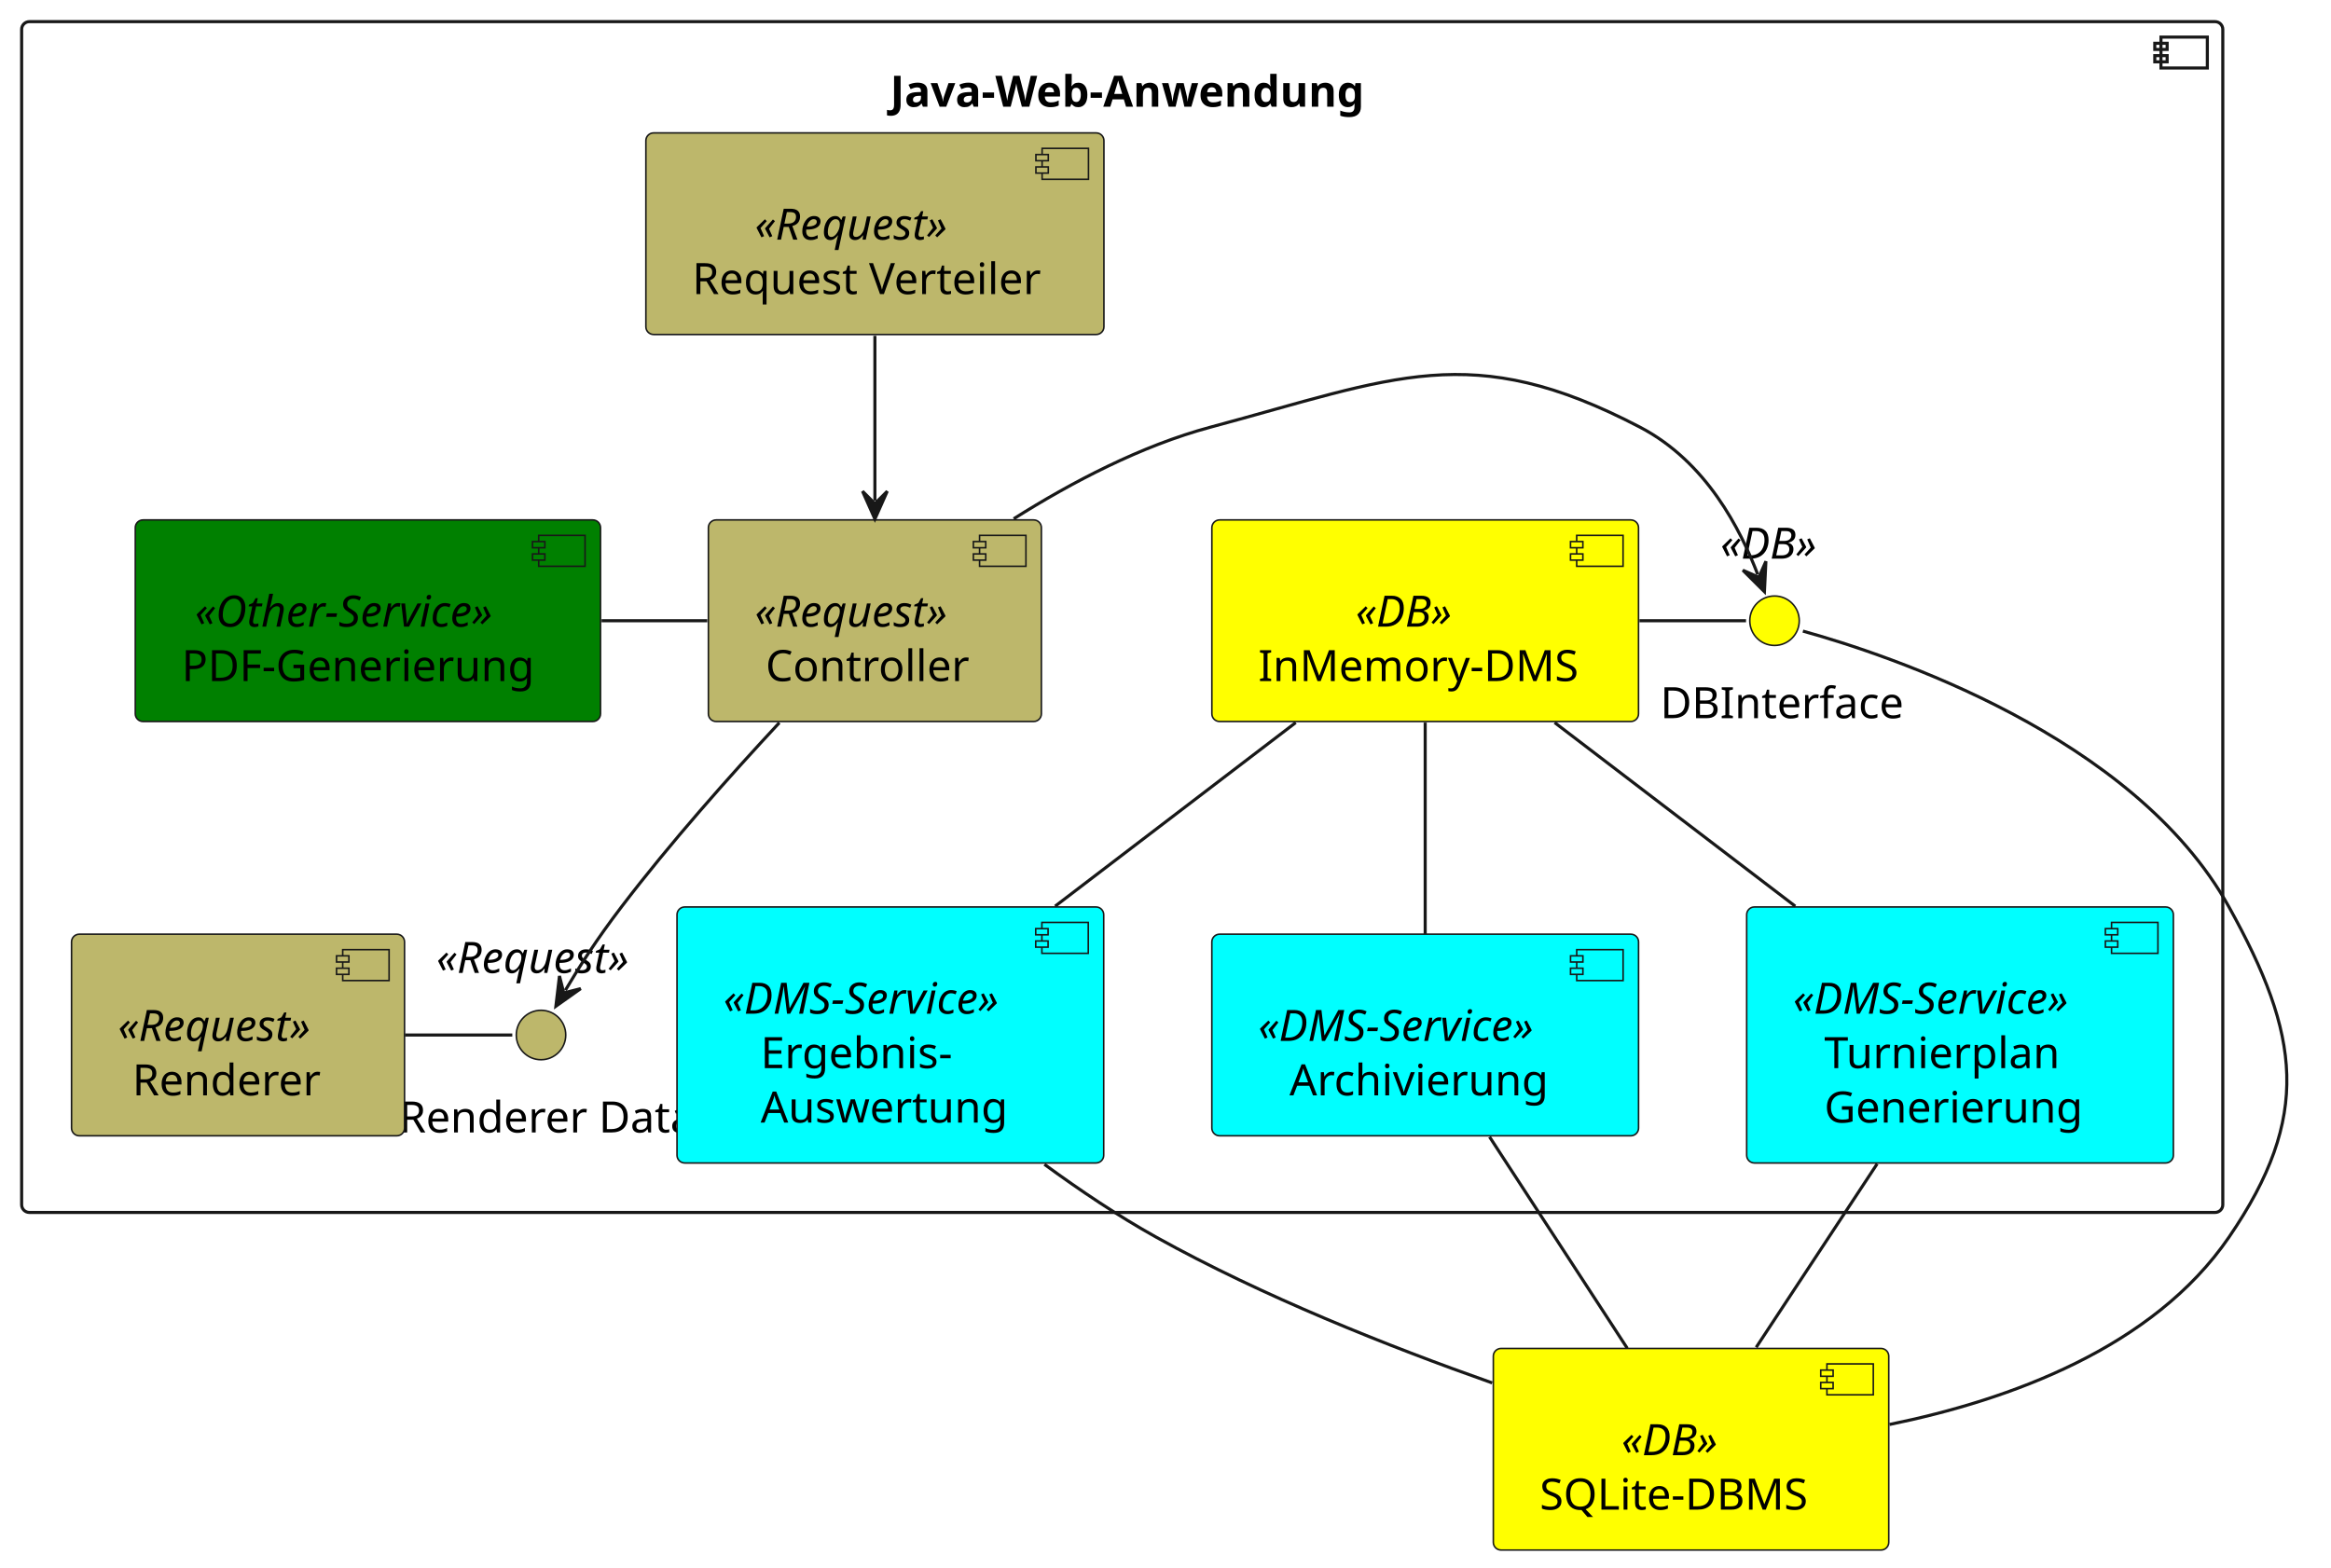
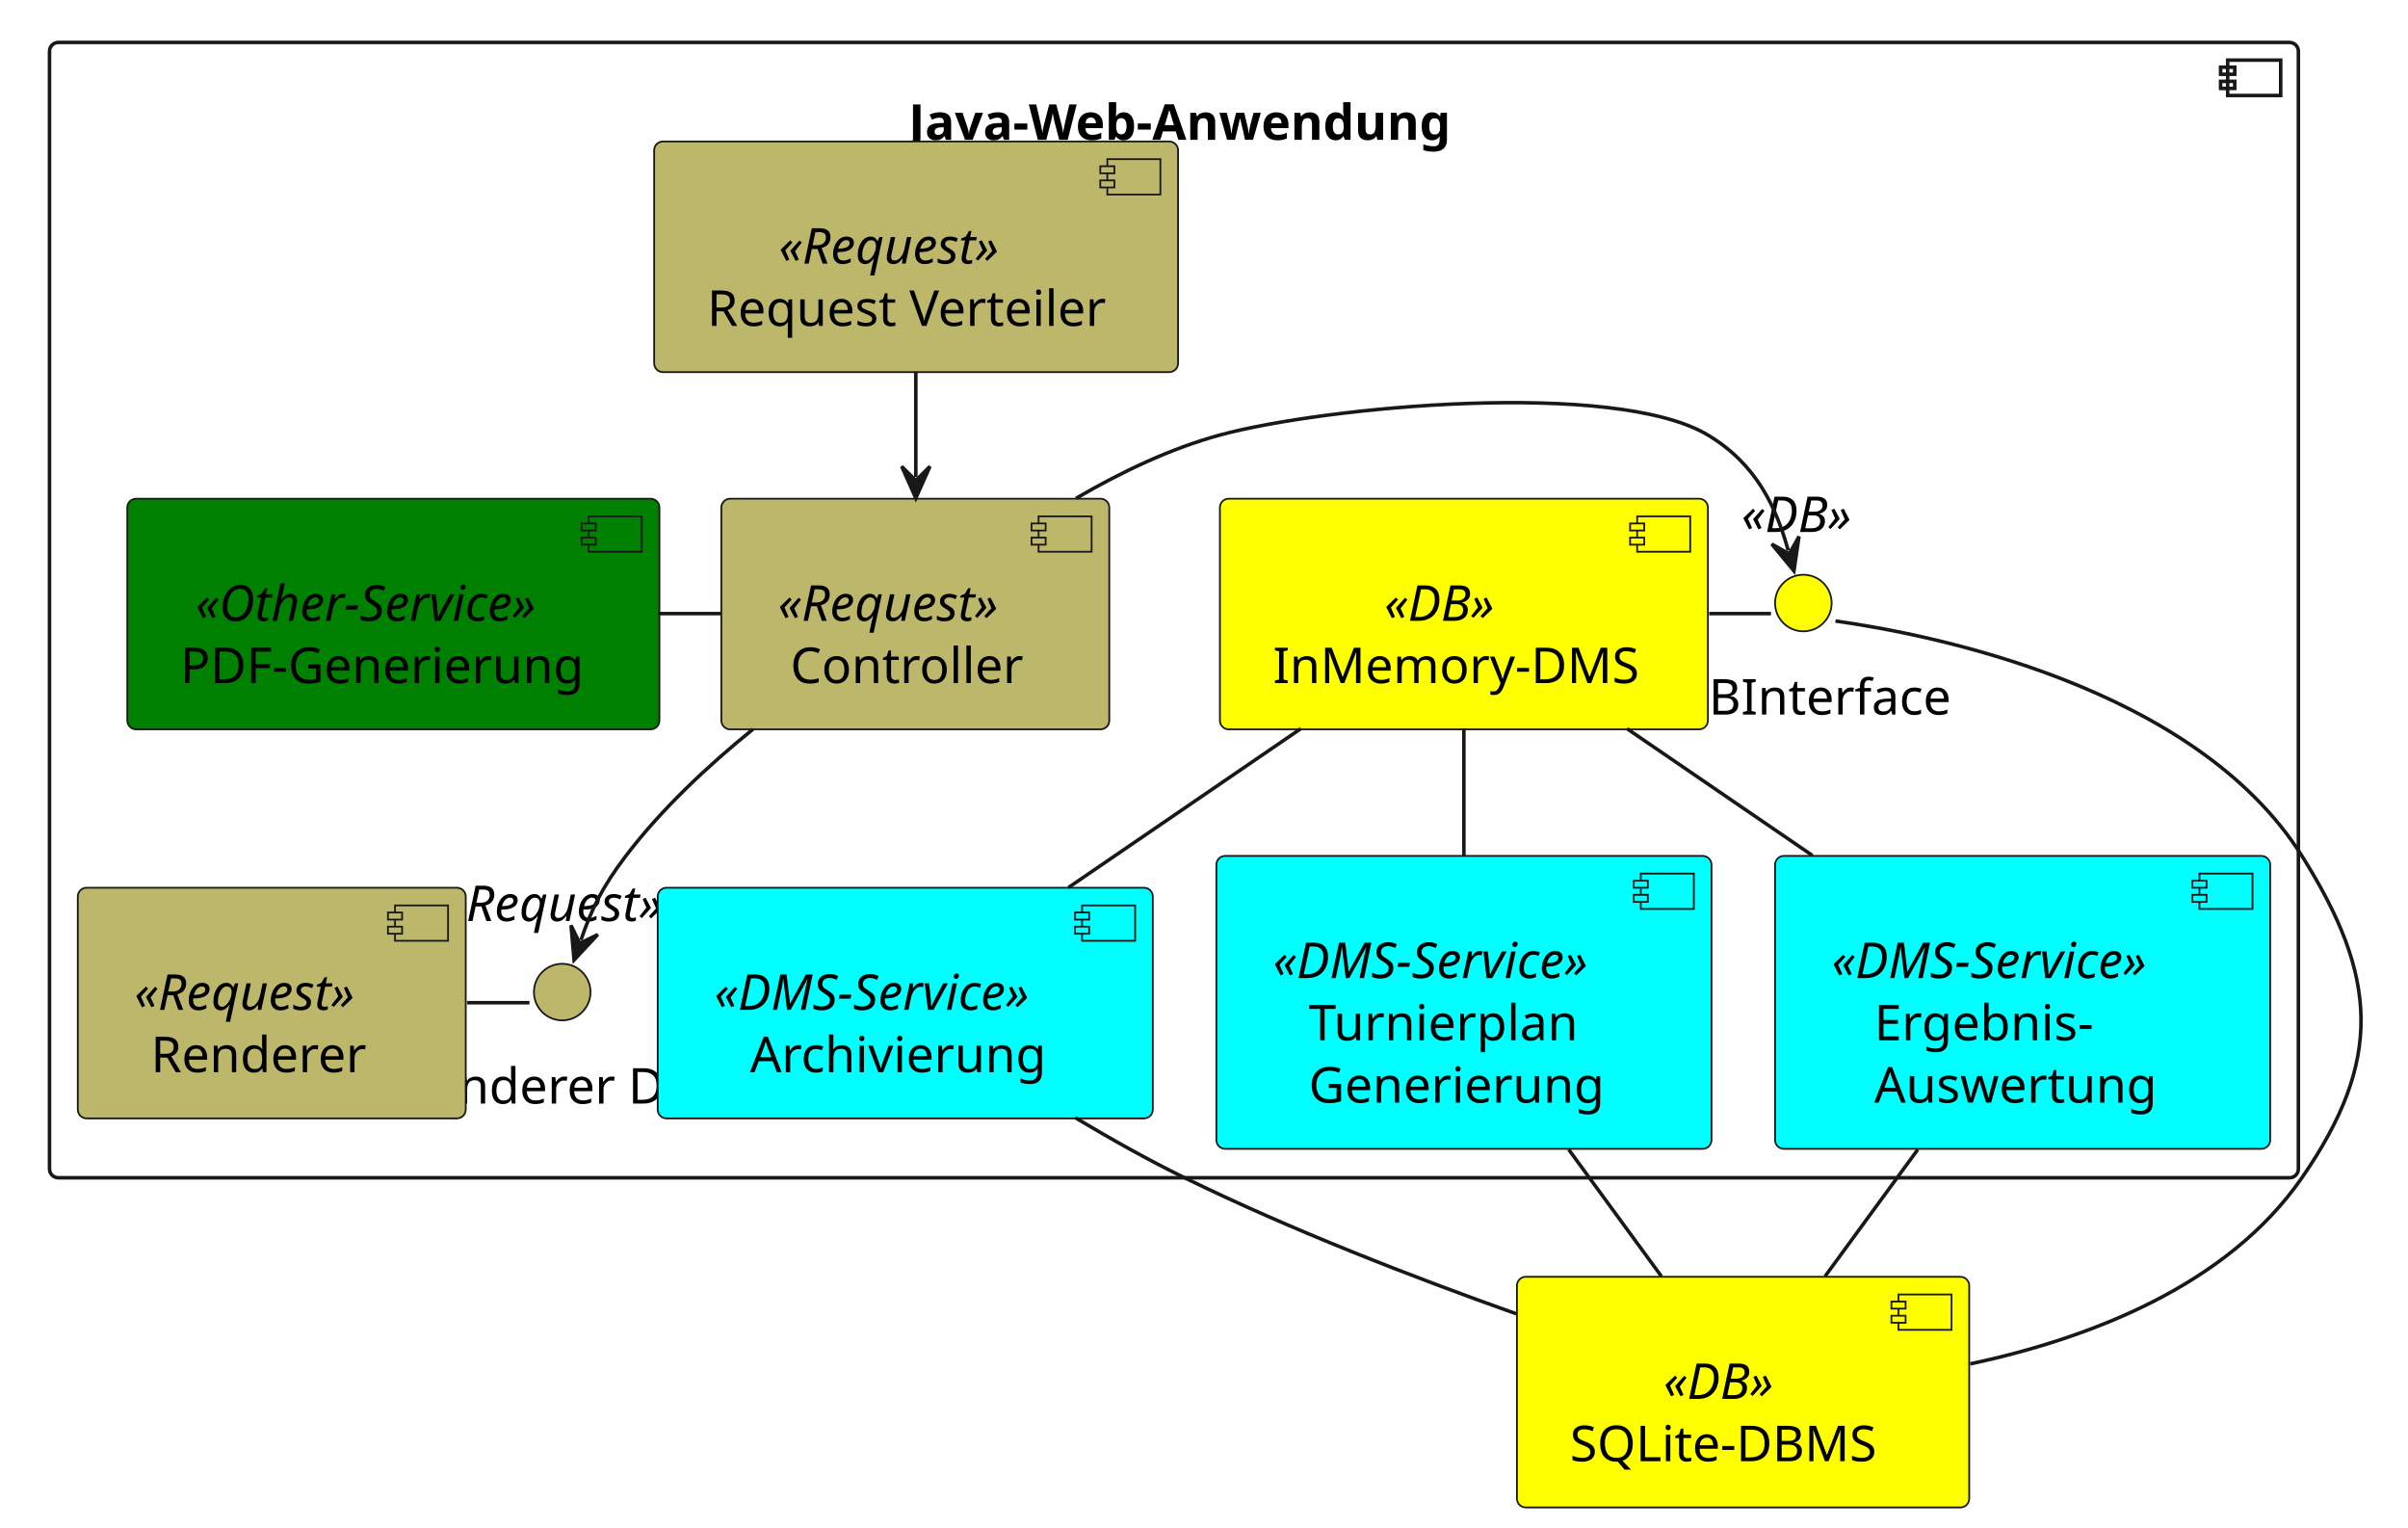
- <svg xmlns="http://www.w3.org/2000/svg" contentStyleType="text/css" height="507px" preserveAspectRatio="none" style="width:754px;height:507px;background:#FFFFFF;" version="1.1" viewBox="0 0 754 507" width="754px" zoomAndPan="magnify">
+ <svg xmlns="http://www.w3.org/2000/svg" contentStyleType="text/css" data-diagram-type="DESCRIPTION" height="432px" preserveAspectRatio="none" style="width:681px;height:432px;background:#FFFFFF;" version="1.1" viewBox="0 0 681 432" width="681px" zoomAndPan="magnify">
  <defs />
  <g>
-     <g id="cluster_Java-Web-Anwendung">
-       <rect fill="none" height="385.26" rx="2.5" ry="2.5" style="stroke:#181818;stroke-width:1;" width="712" x="7" y="7" />
-       <rect fill="none" height="10" style="stroke:#181818;stroke-width:1;" width="15" x="699" y="12" />
-       <rect fill="none" height="2" style="stroke:#181818;stroke-width:1;" width="4" x="697" y="14" />
-       <rect fill="none" height="2" style="stroke:#181818;stroke-width:1;" width="4" x="697" y="18" />
-       <text fill="#000000" font-family="sans-serif" font-size="14" font-weight="bold" lengthAdjust="spacing" textLength="150.117" x="287.941" y="34.533">Java-Web-Anwendung</text>
+     <g class="cluster" data-entity="Java-Web-Anwendung" data-source-line="14" data-uid="ent0002" id="cluster_Java-Web-Anwendung">
+       <rect fill="none" height="321" rx="2.5" ry="2.5" style="stroke:#181818;stroke-width:1;" width="636" x="14" y="12" />
+       <rect fill="none" height="10" style="stroke:#181818;stroke-width:1;" width="15" x="630" y="17" />
+       <rect fill="none" height="2" style="stroke:#181818;stroke-width:1;" width="4" x="628" y="19" />
+       <rect fill="none" height="2" style="stroke:#181818;stroke-width:1;" width="4" x="628" y="23" />
+       <text fill="#000000" font-family="sans-serif" font-size="14" font-weight="bold" lengthAdjust="spacing" textLength="150.117" x="256.941" y="39.533">Java-Web-Anwendung</text>
    </g>
-     <g id="elem_RD">
-       <ellipse cx="175" cy="334.85" fill="#BDB76B" rx="8" ry="8" style="stroke:#181818;stroke-width:0.5;" />
-       <text fill="#000000" font-family="sans-serif" font-size="14" lengthAdjust="spacing" textLength="91.827" x="129.086" y="366.383">Renderer Data</text>
-       <text fill="#000000" font-family="sans-serif" font-size="14" font-style="italic" lengthAdjust="spacing" textLength="67.717" x="141.142" y="314.774">«Request»</text>
+     <g class="entity" data-entity="SQ" data-source-line="39" data-uid="ent0022" id="entity_SQ">
+       <rect fill="#FFFF00" height="65.219" rx="2.5" ry="2.5" style="stroke:#181818;stroke-width:0.5;" width="127.91" x="429" y="361" />
+       <rect fill="#FFFF00" height="10" style="stroke:#181818;stroke-width:0.5;" width="15" x="536.91" y="366" />
+       <rect fill="#FFFF00" height="2" style="stroke:#181818;stroke-width:0.5;" width="4" x="534.91" y="368" />
+       <rect fill="#FFFF00" height="2" style="stroke:#181818;stroke-width:0.5;" width="4" x="534.91" y="372" />
+       <text fill="#000000" font-family="sans-serif" font-size="14" font-style="italic" lengthAdjust="spacing" textLength="35.02" x="470.445" y="395.533">«DB»</text>
+       <text fill="#000000" font-family="sans-serif" font-size="14" lengthAdjust="spacing" textLength="87.91" x="444" y="413.143">SQLite-DBMS</text>
    </g>
-     <g id="elem_DB">
-       <ellipse cx="574" cy="200.82" fill="#FFFF00" rx="8" ry="8" style="stroke:#181818;stroke-width:0.5;" />
-       <text fill="#000000" font-family="sans-serif" font-size="14" lengthAdjust="spacing" textLength="73.924" x="537.038" y="232.353">DBInterface</text>
-       <text fill="#000000" font-family="sans-serif" font-size="14" font-style="italic" lengthAdjust="spacing" textLength="35.02" x="556.49" y="180.744">«DB»</text>
+     <g class="entity" data-entity="RD" data-source-line="16" data-uid="ent0003" id="entity_RD">
+       <ellipse cx="159" cy="280.5" fill="#BDB76B" rx="8" ry="8" style="stroke:#181818;stroke-width:0.5;" />
+       <text fill="#000000" font-family="sans-serif" font-size="14" lengthAdjust="spacing" textLength="91.827" x="113.086" y="312.033">Renderer Data</text>
+       <text fill="#000000" font-family="sans-serif" font-size="14" font-style="italic" lengthAdjust="spacing" textLength="67.717" x="125.142" y="260.424">«Request»</text>
    </g>
-     <g id="elem_Rv">
-       <rect fill="#BDB76B" height="65.219" rx="2.5" ry="2.5" style="stroke:#181818;stroke-width:0.5;" width="148.165" x="208.92" y="43" />
-       <rect fill="#BDB76B" height="10" style="stroke:#181818;stroke-width:0.5;" width="15" x="337.085" y="48" />
-       <rect fill="#BDB76B" height="2" style="stroke:#181818;stroke-width:0.5;" width="4" x="335.085" y="50" />
-       <rect fill="#BDB76B" height="2" style="stroke:#181818;stroke-width:0.5;" width="4" x="335.085" y="54" />
-       <text fill="#000000" font-family="sans-serif" font-size="14" font-style="italic" lengthAdjust="spacing" textLength="67.717" x="244.144" y="77.533">«Request»</text>
-       <text fill="#000000" font-family="sans-serif" font-size="14" lengthAdjust="spacing" textLength="108.165" x="223.92" y="95.143">Request Verteiler</text>
+     <g class="entity" data-entity="DB" data-source-line="17" data-uid="ent0004" id="entity_DB">
+       <ellipse cx="510" cy="170.5" fill="#FFFF00" rx="8" ry="8" style="stroke:#181818;stroke-width:0.5;" />
+       <text fill="#000000" font-family="sans-serif" font-size="14" lengthAdjust="spacing" textLength="73.924" x="473.038" y="202.033">DBInterface</text>
+       <text fill="#000000" font-family="sans-serif" font-size="14" font-style="italic" lengthAdjust="spacing" textLength="35.02" x="492.49" y="150.424">«DB»</text>
    </g>
-     <g id="elem_Ctrl">
-       <rect fill="#BDB76B" height="65.219" rx="2.5" ry="2.5" style="stroke:#181818;stroke-width:0.5;" width="107.717" x="229.14" y="168.21" />
-       <rect fill="#BDB76B" height="10" style="stroke:#181818;stroke-width:0.5;" width="15" x="316.857" y="173.21" />
-       <rect fill="#BDB76B" height="2" style="stroke:#181818;stroke-width:0.5;" width="4" x="314.857" y="175.21" />
-       <rect fill="#BDB76B" height="2" style="stroke:#181818;stroke-width:0.5;" width="4" x="314.857" y="179.21" />
-       <text fill="#000000" font-family="sans-serif" font-size="14" font-style="italic" lengthAdjust="spacing" textLength="67.717" x="244.14" y="202.743">«Request»</text>
-       <text fill="#000000" font-family="sans-serif" font-size="14" lengthAdjust="spacing" textLength="60.69" x="247.654" y="220.353">Controller</text>
+     <g class="entity" data-entity="Rv" data-source-line="19" data-uid="ent0005" id="entity_Rv">
+       <rect fill="#BDB76B" height="65.219" rx="2.5" ry="2.5" style="stroke:#181818;stroke-width:0.5;" width="148.165" x="185" y="40" />
+       <rect fill="#BDB76B" height="10" style="stroke:#181818;stroke-width:0.5;" width="15" x="313.165" y="45" />
+       <rect fill="#BDB76B" height="2" style="stroke:#181818;stroke-width:0.5;" width="4" x="311.165" y="47" />
+       <rect fill="#BDB76B" height="2" style="stroke:#181818;stroke-width:0.5;" width="4" x="311.165" y="51" />
+       <text fill="#000000" font-family="sans-serif" font-size="14" font-style="italic" lengthAdjust="spacing" textLength="67.717" x="220.224" y="74.533">«Request»</text>
+       <text fill="#000000" font-family="sans-serif" font-size="14" lengthAdjust="spacing" textLength="108.165" x="200" y="92.143">Request Verteiler</text>
    </g>
-     <g id="elem_IM">
-       <rect fill="#FFFF00" height="65.219" rx="2.5" ry="2.5" style="stroke:#181818;stroke-width:0.5;" width="138.007" x="392" y="168.21" />
-       <rect fill="#FFFF00" height="10" style="stroke:#181818;stroke-width:0.5;" width="15" x="510.007" y="173.21" />
-       <rect fill="#FFFF00" height="2" style="stroke:#181818;stroke-width:0.5;" width="4" x="508.007" y="175.21" />
-       <rect fill="#FFFF00" height="2" style="stroke:#181818;stroke-width:0.5;" width="4" x="508.007" y="179.21" />
-       <text fill="#000000" font-family="sans-serif" font-size="14" font-style="italic" lengthAdjust="spacing" textLength="35.02" x="438.493" y="202.743">«DB»</text>
-       <text fill="#000000" font-family="sans-serif" font-size="14" lengthAdjust="spacing" textLength="98.007" x="407" y="220.353">InMemory-DMS</text>
+     <g class="entity" data-entity="Ctrl" data-source-line="20" data-uid="ent0006" id="entity_Ctrl">
+       <rect fill="#BDB76B" height="65.219" rx="2.5" ry="2.5" style="stroke:#181818;stroke-width:0.5;" width="109.717" x="204" y="141" />
+       <rect fill="#BDB76B" height="10" style="stroke:#181818;stroke-width:0.5;" width="15" x="293.717" y="146" />
+       <rect fill="#BDB76B" height="2" style="stroke:#181818;stroke-width:0.5;" width="4" x="291.717" y="148" />
+       <rect fill="#BDB76B" height="2" style="stroke:#181818;stroke-width:0.5;" width="4" x="291.717" y="152" />
+       <text fill="#000000" font-family="sans-serif" font-size="14" font-style="italic" lengthAdjust="spacing" textLength="67.717" x="220" y="175.533">«Request»</text>
+       <text fill="#000000" font-family="sans-serif" font-size="14" lengthAdjust="spacing" textLength="60.69" x="223.514" y="193.143">Controller</text>
    </g>
-     <g id="elem_Renderer">
-       <rect fill="#BDB76B" height="65.219" rx="2.5" ry="2.5" style="stroke:#181818;stroke-width:0.5;" width="107.717" x="23.14" y="302.24" />
-       <rect fill="#BDB76B" height="10" style="stroke:#181818;stroke-width:0.5;" width="15" x="110.857" y="307.24" />
-       <rect fill="#BDB76B" height="2" style="stroke:#181818;stroke-width:0.5;" width="4" x="108.857" y="309.24" />
-       <rect fill="#BDB76B" height="2" style="stroke:#181818;stroke-width:0.5;" width="4" x="108.857" y="313.24" />
-       <text fill="#000000" font-family="sans-serif" font-size="14" font-style="italic" lengthAdjust="spacing" textLength="67.717" x="38.14" y="336.773">«Request»</text>
-       <text fill="#000000" font-family="sans-serif" font-size="14" lengthAdjust="spacing" textLength="58.365" x="42.816" y="354.383">Renderer</text>
+     <g class="entity" data-entity="IM" data-source-line="21" data-uid="ent0007" id="entity_IM">
+       <rect fill="#FFFF00" height="65.219" rx="2.5" ry="2.5" style="stroke:#181818;stroke-width:0.5;" width="138.007" x="345" y="141" />
+       <rect fill="#FFFF00" height="10" style="stroke:#181818;stroke-width:0.5;" width="15" x="463.007" y="146" />
+       <rect fill="#FFFF00" height="2" style="stroke:#181818;stroke-width:0.5;" width="4" x="461.007" y="148" />
+       <rect fill="#FFFF00" height="2" style="stroke:#181818;stroke-width:0.5;" width="4" x="461.007" y="152" />
+       <text fill="#000000" font-family="sans-serif" font-size="14" font-style="italic" lengthAdjust="spacing" textLength="35.02" x="391.493" y="175.533">«DB»</text>
+       <text fill="#000000" font-family="sans-serif" font-size="14" lengthAdjust="spacing" textLength="98.007" x="360" y="193.143">InMemory-DMS</text>
    </g>
-     <g id="elem_TG">
-       <rect fill="#00FFFF" height="82.828" rx="2.5" ry="2.5" style="stroke:#181818;stroke-width:0.5;" width="138.027" x="564.99" y="293.43" />
-       <rect fill="#00FFFF" height="10" style="stroke:#181818;stroke-width:0.5;" width="15" x="683.017" y="298.43" />
-       <rect fill="#00FFFF" height="2" style="stroke:#181818;stroke-width:0.5;" width="4" x="681.017" y="300.43" />
-       <rect fill="#00FFFF" height="2" style="stroke:#181818;stroke-width:0.5;" width="4" x="681.017" y="304.43" />
-       <text fill="#000000" font-family="sans-serif" font-size="14" font-style="italic" lengthAdjust="spacing" textLength="98.027" x="579.99" y="327.963">«DMS-Service»</text>
-       <text fill="#000000" font-family="sans-serif" font-size="14" lengthAdjust="spacing" textLength="70.814" x="590.09" y="345.573">Turnierplan</text>
-       <text fill="#000000" font-family="sans-serif" font-size="14" lengthAdjust="spacing" textLength="77.827" x="590.09" y="363.182">Generierung</text>
+     <g class="entity" data-entity="Renderer" data-source-line="22" data-uid="ent0008" id="entity_Renderer">
+       <rect fill="#BDB76B" height="65.219" rx="2.5" ry="2.5" style="stroke:#181818;stroke-width:0.5;" width="109.717" x="22" y="251" />
+       <rect fill="#BDB76B" height="10" style="stroke:#181818;stroke-width:0.5;" width="15" x="111.717" y="256" />
+       <rect fill="#BDB76B" height="2" style="stroke:#181818;stroke-width:0.5;" width="4" x="109.717" y="258" />
+       <rect fill="#BDB76B" height="2" style="stroke:#181818;stroke-width:0.5;" width="4" x="109.717" y="262" />
+       <text fill="#000000" font-family="sans-serif" font-size="14" font-style="italic" lengthAdjust="spacing" textLength="67.717" x="38" y="285.533">«Request»</text>
+       <text fill="#000000" font-family="sans-serif" font-size="14" lengthAdjust="spacing" textLength="58.365" x="42.676" y="303.143">Renderer</text>
    </g>
-     <g id="elem_ERG">
-       <rect fill="#00FFFF" height="82.828" rx="2.5" ry="2.5" style="stroke:#181818;stroke-width:0.5;" width="138.027" x="218.99" y="293.43" />
-       <rect fill="#00FFFF" height="10" style="stroke:#181818;stroke-width:0.5;" width="15" x="337.017" y="298.43" />
-       <rect fill="#00FFFF" height="2" style="stroke:#181818;stroke-width:0.5;" width="4" x="335.017" y="300.43" />
-       <rect fill="#00FFFF" height="2" style="stroke:#181818;stroke-width:0.5;" width="4" x="335.017" y="304.43" />
-       <text fill="#000000" font-family="sans-serif" font-size="14" font-style="italic" lengthAdjust="spacing" textLength="98.027" x="233.99" y="327.963">«DMS-Service»</text>
-       <text fill="#000000" font-family="sans-serif" font-size="14" lengthAdjust="spacing" textLength="59.917" x="246.038" y="345.573">Ergebnis-</text>
-       <text fill="#000000" font-family="sans-serif" font-size="14" lengthAdjust="spacing" textLength="73.931" x="246.038" y="363.182">Auswertung</text>
+     <g class="entity" data-entity="TG" data-source-line="23" data-uid="ent0009" id="entity_TG">
+       <rect fill="#00FFFF" height="82.828" rx="2.5" ry="2.5" style="stroke:#181818;stroke-width:0.5;" width="140.027" x="344" y="242" />
+       <rect fill="#00FFFF" height="10" style="stroke:#181818;stroke-width:0.5;" width="15" x="464.027" y="247" />
+       <rect fill="#00FFFF" height="2" style="stroke:#181818;stroke-width:0.5;" width="4" x="462.027" y="249" />
+       <rect fill="#00FFFF" height="2" style="stroke:#181818;stroke-width:0.5;" width="4" x="462.027" y="253" />
+       <text fill="#000000" font-family="sans-serif" font-size="14" font-style="italic" lengthAdjust="spacing" textLength="98.027" x="360" y="276.533">«DMS-Service»</text>
+       <text fill="#000000" font-family="sans-serif" font-size="14" lengthAdjust="spacing" textLength="70.814" x="370.1" y="294.143">Turnierplan</text>
+       <text fill="#000000" font-family="sans-serif" font-size="14" lengthAdjust="spacing" textLength="77.827" x="370.1" y="311.752">Generierung</text>
    </g>
-     <g id="elem_ARC">
-       <rect fill="#00FFFF" height="65.219" rx="2.5" ry="2.5" style="stroke:#181818;stroke-width:0.5;" width="138.027" x="391.99" y="302.24" />
-       <rect fill="#00FFFF" height="10" style="stroke:#181818;stroke-width:0.5;" width="15" x="510.017" y="307.24" />
-       <rect fill="#00FFFF" height="2" style="stroke:#181818;stroke-width:0.5;" width="4" x="508.017" y="309.24" />
-       <rect fill="#00FFFF" height="2" style="stroke:#181818;stroke-width:0.5;" width="4" x="508.017" y="313.24" />
-       <text fill="#000000" font-family="sans-serif" font-size="14" font-style="italic" lengthAdjust="spacing" textLength="98.027" x="406.99" y="336.773">«DMS-Service»</text>
-       <text fill="#000000" font-family="sans-serif" font-size="14" lengthAdjust="spacing" textLength="77.814" x="417.097" y="354.383">Archivierung</text>
+     <g class="entity" data-entity="ERG" data-source-line="24" data-uid="ent0010" id="entity_ERG">
+       <rect fill="#00FFFF" height="82.828" rx="2.5" ry="2.5" style="stroke:#181818;stroke-width:0.5;" width="140.027" x="502" y="242" />
+       <rect fill="#00FFFF" height="10" style="stroke:#181818;stroke-width:0.5;" width="15" x="622.027" y="247" />
+       <rect fill="#00FFFF" height="2" style="stroke:#181818;stroke-width:0.5;" width="4" x="620.027" y="249" />
+       <rect fill="#00FFFF" height="2" style="stroke:#181818;stroke-width:0.5;" width="4" x="620.027" y="253" />
+       <text fill="#000000" font-family="sans-serif" font-size="14" font-style="italic" lengthAdjust="spacing" textLength="98.027" x="518" y="276.533">«DMS-Service»</text>
+       <text fill="#000000" font-family="sans-serif" font-size="14" lengthAdjust="spacing" textLength="59.917" x="530.048" y="294.143">Ergebnis-</text>
+       <text fill="#000000" font-family="sans-serif" font-size="14" lengthAdjust="spacing" textLength="73.931" x="530.048" y="311.752">Auswertung</text>
    </g>
-     <g id="elem_PDF">
-       <rect fill="#008000" height="65.219" rx="2.5" ry="2.5" style="stroke:#181818;stroke-width:0.5;" width="150.489" x="43.76" y="168.21" />
-       <rect fill="#008000" height="10" style="stroke:#181818;stroke-width:0.5;" width="15" x="174.249" y="173.21" />
-       <rect fill="#008000" height="2" style="stroke:#181818;stroke-width:0.5;" width="4" x="172.249" y="175.21" />
-       <rect fill="#008000" height="2" style="stroke:#181818;stroke-width:0.5;" width="4" x="172.249" y="179.21" />
-       <text fill="#000000" font-family="sans-serif" font-size="14" font-style="italic" lengthAdjust="spacing" textLength="101.931" x="63.039" y="202.743">«Other-Service»</text>
-       <text fill="#000000" font-family="sans-serif" font-size="14" lengthAdjust="spacing" textLength="110.489" x="58.76" y="220.353">PDF-Generierung</text>
+     <g class="entity" data-entity="ARC" data-source-line="25" data-uid="ent0011" id="entity_ARC">
+       <rect fill="#00FFFF" height="65.219" rx="2.5" ry="2.5" style="stroke:#181818;stroke-width:0.5;" width="140.027" x="186" y="251" />
+       <rect fill="#00FFFF" height="10" style="stroke:#181818;stroke-width:0.5;" width="15" x="306.027" y="256" />
+       <rect fill="#00FFFF" height="2" style="stroke:#181818;stroke-width:0.5;" width="4" x="304.027" y="258" />
+       <rect fill="#00FFFF" height="2" style="stroke:#181818;stroke-width:0.5;" width="4" x="304.027" y="262" />
+       <text fill="#000000" font-family="sans-serif" font-size="14" font-style="italic" lengthAdjust="spacing" textLength="98.027" x="202" y="285.533">«DMS-Service»</text>
+       <text fill="#000000" font-family="sans-serif" font-size="14" lengthAdjust="spacing" textLength="77.814" x="212.107" y="303.143">Archivierung</text>
    </g>
-     <g id="elem_SQ">
-       <rect fill="#FFFF00" height="65.219" rx="2.5" ry="2.5" style="stroke:#181818;stroke-width:0.5;" width="127.91" x="483.04" y="436.26" />
-       <rect fill="#FFFF00" height="10" style="stroke:#181818;stroke-width:0.5;" width="15" x="590.95" y="441.26" />
-       <rect fill="#FFFF00" height="2" style="stroke:#181818;stroke-width:0.5;" width="4" x="588.95" y="443.26" />
-       <rect fill="#FFFF00" height="2" style="stroke:#181818;stroke-width:0.5;" width="4" x="588.95" y="447.26" />
-       <text fill="#000000" font-family="sans-serif" font-size="14" font-style="italic" lengthAdjust="spacing" textLength="35.02" x="524.485" y="470.793">«DB»</text>
-       <text fill="#000000" font-family="sans-serif" font-size="14" lengthAdjust="spacing" textLength="87.91" x="498.04" y="488.403">SQLite-DBMS</text>
+     <g class="entity" data-entity="PDF" data-source-line="26" data-uid="ent0012" id="entity_PDF">
+       <rect fill="#008000" height="65.219" rx="2.5" ry="2.5" style="stroke:#181818;stroke-width:0.5;" width="150.489" x="36" y="141" />
+       <rect fill="#008000" height="10" style="stroke:#181818;stroke-width:0.5;" width="15" x="166.489" y="146" />
+       <rect fill="#008000" height="2" style="stroke:#181818;stroke-width:0.5;" width="4" x="164.489" y="148" />
+       <rect fill="#008000" height="2" style="stroke:#181818;stroke-width:0.5;" width="4" x="164.489" y="152" />
+       <text fill="#000000" font-family="sans-serif" font-size="14" font-style="italic" lengthAdjust="spacing" textLength="101.931" x="55.279" y="175.533">«Other-Service»</text>
+       <text fill="#000000" font-family="sans-serif" font-size="14" lengthAdjust="spacing" textLength="110.489" x="51" y="193.143">PDF-Generierung</text>
    </g>
-     <g id="link_PDF_Ctrl">
-       <path d="M194.59,200.82 C205.99,200.82 217.39,200.82 228.78,200.82 " fill="none" id="PDF-Ctrl" style="stroke:#181818;stroke-width:1;" />
+     <g class="link" data-entity-1="PDF" data-entity-2="Ctrl" data-uid="lnk13" id="link_PDF_Ctrl">
+       <path d="M186.156,173.5 C192.037,173.5 197.917,173.5 203.798,173.5" fill="none" style="stroke:#181818;stroke-width:1;" />
    </g>
-     <g id="link_Rv_Ctrl">
-       <path d="M283,108.66 C283,126.91 283,143.7 283,161.93 " fill="none" id="Rv-to-Ctrl" style="stroke:#181818;stroke-width:1;" />
-       <polygon fill="#181818" points="283,167.93,287,158.93,283,162.93,279,158.93,283,167.93" style="stroke:#181818;stroke-width:1;" />
+     <g class="link" data-entity-1="Rv" data-entity-2="Ctrl" data-uid="lnk14" id="link_Rv_Ctrl">
+       <polygon fill="#181818" points="259,140.864,263,131.864,259,135.864,255,131.864,259,140.864" style="stroke:#181818;stroke-width:1;" />
+       <path d="M259,105.096 C259,116.527 259,123.43 259,134.864" fill="none" style="stroke:#181818;stroke-width:1;" />
    </g>
-     <g id="link_Ctrl_DB">
-       <path d="M327.9,167.84 C346.59,156.05 369.13,144.21 391.5,138.21 C451.17,122.23 475.75,109.59 530.5,138.21 C552.08,149.5 562.944,171.315 568.564,185.834 " fill="none" id="Ctrl-to-DB" style="stroke:#181818;stroke-width:1;" />
-       <polygon fill="#181818" points="570.73,191.43,571.212,181.593,568.925,186.767,563.751,184.481,570.73,191.43" style="stroke:#181818;stroke-width:1;" />
+     <g class="link" data-entity-1="Ctrl" data-entity-2="DB" data-uid="lnk15" id="link_Ctrl_DB">
+       <polygon fill="#181818" points="507.34,161.423,508.773,151.679,505.996,156.607,501.068,153.829,507.34,161.423" style="stroke:#181818;stroke-width:1;" />
+       <path d="M304.292,140.911 C316.882,133.565 330.965,126.816 345,123 C374.592,114.954 456.695,107.236 483,123 C496.815,131.279 502.344,143.524 505.727,155.644" fill="none" style="stroke:#181818;stroke-width:1;" />
    </g>
-     <g id="link_DB_IM">
-       <path d="M564.78,200.82 C553.29,200.82 541.79,200.82 530.3,200.82 " fill="none" id="DB-IM" style="stroke:#181818;stroke-width:1;" />
+     <g class="link" data-entity-1="DB" data-entity-2="IM" data-uid="lnk16" id="link_DB_IM">
+       <path d="M500.848,173.5 C495.023,173.5 489.199,173.5 483.375,173.5" fill="none" style="stroke:#181818;stroke-width:1;" />
    </g>
-     <g id="link_Ctrl_RD">
-       <path d="M252.09,233.82 C236.14,250.94 216.78,272.72 201,293.43 C192.91,304.05 187.846,312.023 182.876,320.383 " fill="none" id="Ctrl-to-RD" style="stroke:#181818;stroke-width:1;" />
-       <polygon fill="#181818" points="179.81,325.54,187.847,319.848,182.365,321.242,180.971,315.76,179.81,325.54" style="stroke:#181818;stroke-width:1;" />
+     <g class="link" data-entity-1="Ctrl" data-entity-2="RD" data-uid="lnk17" id="link_Ctrl_RD">
+       <polygon fill="#181818" points="162.348,271.446,169.057,264.237,163.974,266.718,161.492,261.635,162.348,271.446" style="stroke:#181818;stroke-width:1;" />
+       <path d="M212.95,206.175 C200.162,216.526 187.045,228.791 177,242 C170.2,250.942 167.253,257.184 164.299,265.772" fill="none" style="stroke:#181818;stroke-width:1;" />
    </g>
-     <g id="link_Renderer_RD">
-       <path d="M130.98,334.85 C142.56,334.85 154.13,334.85 165.71,334.85 " fill="none" id="Renderer-RD" style="stroke:#181818;stroke-width:1;" />
+     <g class="link" data-entity-1="Renderer" data-entity-2="RD" data-uid="lnk18" id="link_Renderer_RD">
+       <path d="M132.094,283.5 C137.98,283.5 143.865,283.5 149.751,283.5" fill="none" style="stroke:#181818;stroke-width:1;" />
    </g>
-     <g id="link_IM_ARC">
-       <path d="M461,233.78 C461,254.54 461,281.48 461,302.18 " fill="none" id="IM-ARC" style="stroke:#181818;stroke-width:1;" />
+     <g class="link" data-entity-1="IM" data-entity-2="ARC" data-uid="lnk19" id="link_IM_ARC">
+       <path d="M367.875,206.028 C347.199,220.162 322.865,236.794 302.182,250.932" fill="none" style="stroke:#181818;stroke-width:1;" />
    </g>
-     <g id="link_IM_TG">
-       <path d="M502.88,233.78 C526.28,251.64 555.68,274.08 580.7,293.18 " fill="none" id="IM-TG" style="stroke:#181818;stroke-width:1;" />
+     <g class="link" data-entity-1="IM" data-entity-2="TG" data-uid="lnk20" id="link_IM_TG">
+       <path d="M414,206.028 C414,217.235 414,230.014 414,241.874" fill="none" style="stroke:#181818;stroke-width:1;" />
    </g>
-     <g id="link_IM_ERG">
-       <path d="M419.12,233.78 C395.72,251.64 366.32,274.08 341.3,293.18 " fill="none" id="IM-ERG" style="stroke:#181818;stroke-width:1;" />
+     <g class="link" data-entity-1="IM" data-entity-2="ERG" data-uid="lnk21" id="link_IM_ERG">
+       <path d="M460.125,206.028 C476.52,217.235 495.215,230.014 512.566,241.874" fill="none" style="stroke:#181818;stroke-width:1;" />
    </g>
-     <g id="link_DB_SQ">
-       <path d="M583.18,204.18 C610.31,211.7 690.21,237.96 721,293.43 C744.04,334.95 747.81,361.08 721,400.26 C696.48,436.1 649.95,452.95 611.18,460.86 " fill="none" id="DB-SQ" style="stroke:#181818;stroke-width:1;" />
+     <g class="link" data-entity-1="DB" data-entity-2="SQ" data-uid="lnk23" id="link_DB_SQ">
+       <path d="M519.079,175.584 C545.202,179.249 620.622,193.778 651,242 C672.557,276.22 674.014,299.742 651,333 C629.901,363.49 591.074,378.376 557.192,385.634" fill="none" style="stroke:#181818;stroke-width:1;" />
    </g>
-     <g id="link_TG_SQ">
-       <path d="M607.19,376.54 C594.61,395.63 579.83,418.05 568.07,435.9 " fill="none" id="TG-SQ" style="stroke:#181818;stroke-width:1;" />
+     <g class="link" data-entity-1="TG" data-entity-2="SQ" data-uid="lnk24" id="link_TG_SQ">
+       <path d="M443.641,325.022 C452.31,336.874 461.656,349.65 469.859,360.864" fill="none" style="stroke:#181818;stroke-width:1;" />
    </g>
-     <g id="link_ARC_SQ">
-       <path d="M481.82,367.81 C495.34,388.56 512.89,415.51 526.37,436.21 " fill="none" id="ARC-SQ" style="stroke:#181818;stroke-width:1;" />
+     <g class="link" data-entity-1="ARC" data-entity-2="SQ" data-uid="lnk25" id="link_ARC_SQ">
+       <path d="M304.063,316.004 C314.091,322.006 324.738,327.975 335,333 C365.01,347.696 399.624,361.102 428.791,371.453" fill="none" style="stroke:#181818;stroke-width:1;" />
    </g>
-     <g id="link_ERG_SQ">
-       <path d="M337.85,376.71 C349.33,385.11 361.77,393.46 374,400.26 C408.38,419.39 449.28,435.64 482.68,447.41 " fill="none" id="ERG-SQ" style="stroke:#181818;stroke-width:1;" />
+     <g class="link" data-entity-1="ERG" data-entity-2="SQ" data-uid="lnk26" id="link_ERG_SQ">
+       <path d="M542.359,325.022 C533.69,336.874 524.344,349.65 516.141,360.864" fill="none" style="stroke:#181818;stroke-width:1;" />
    </g>
  </g>
</svg>
